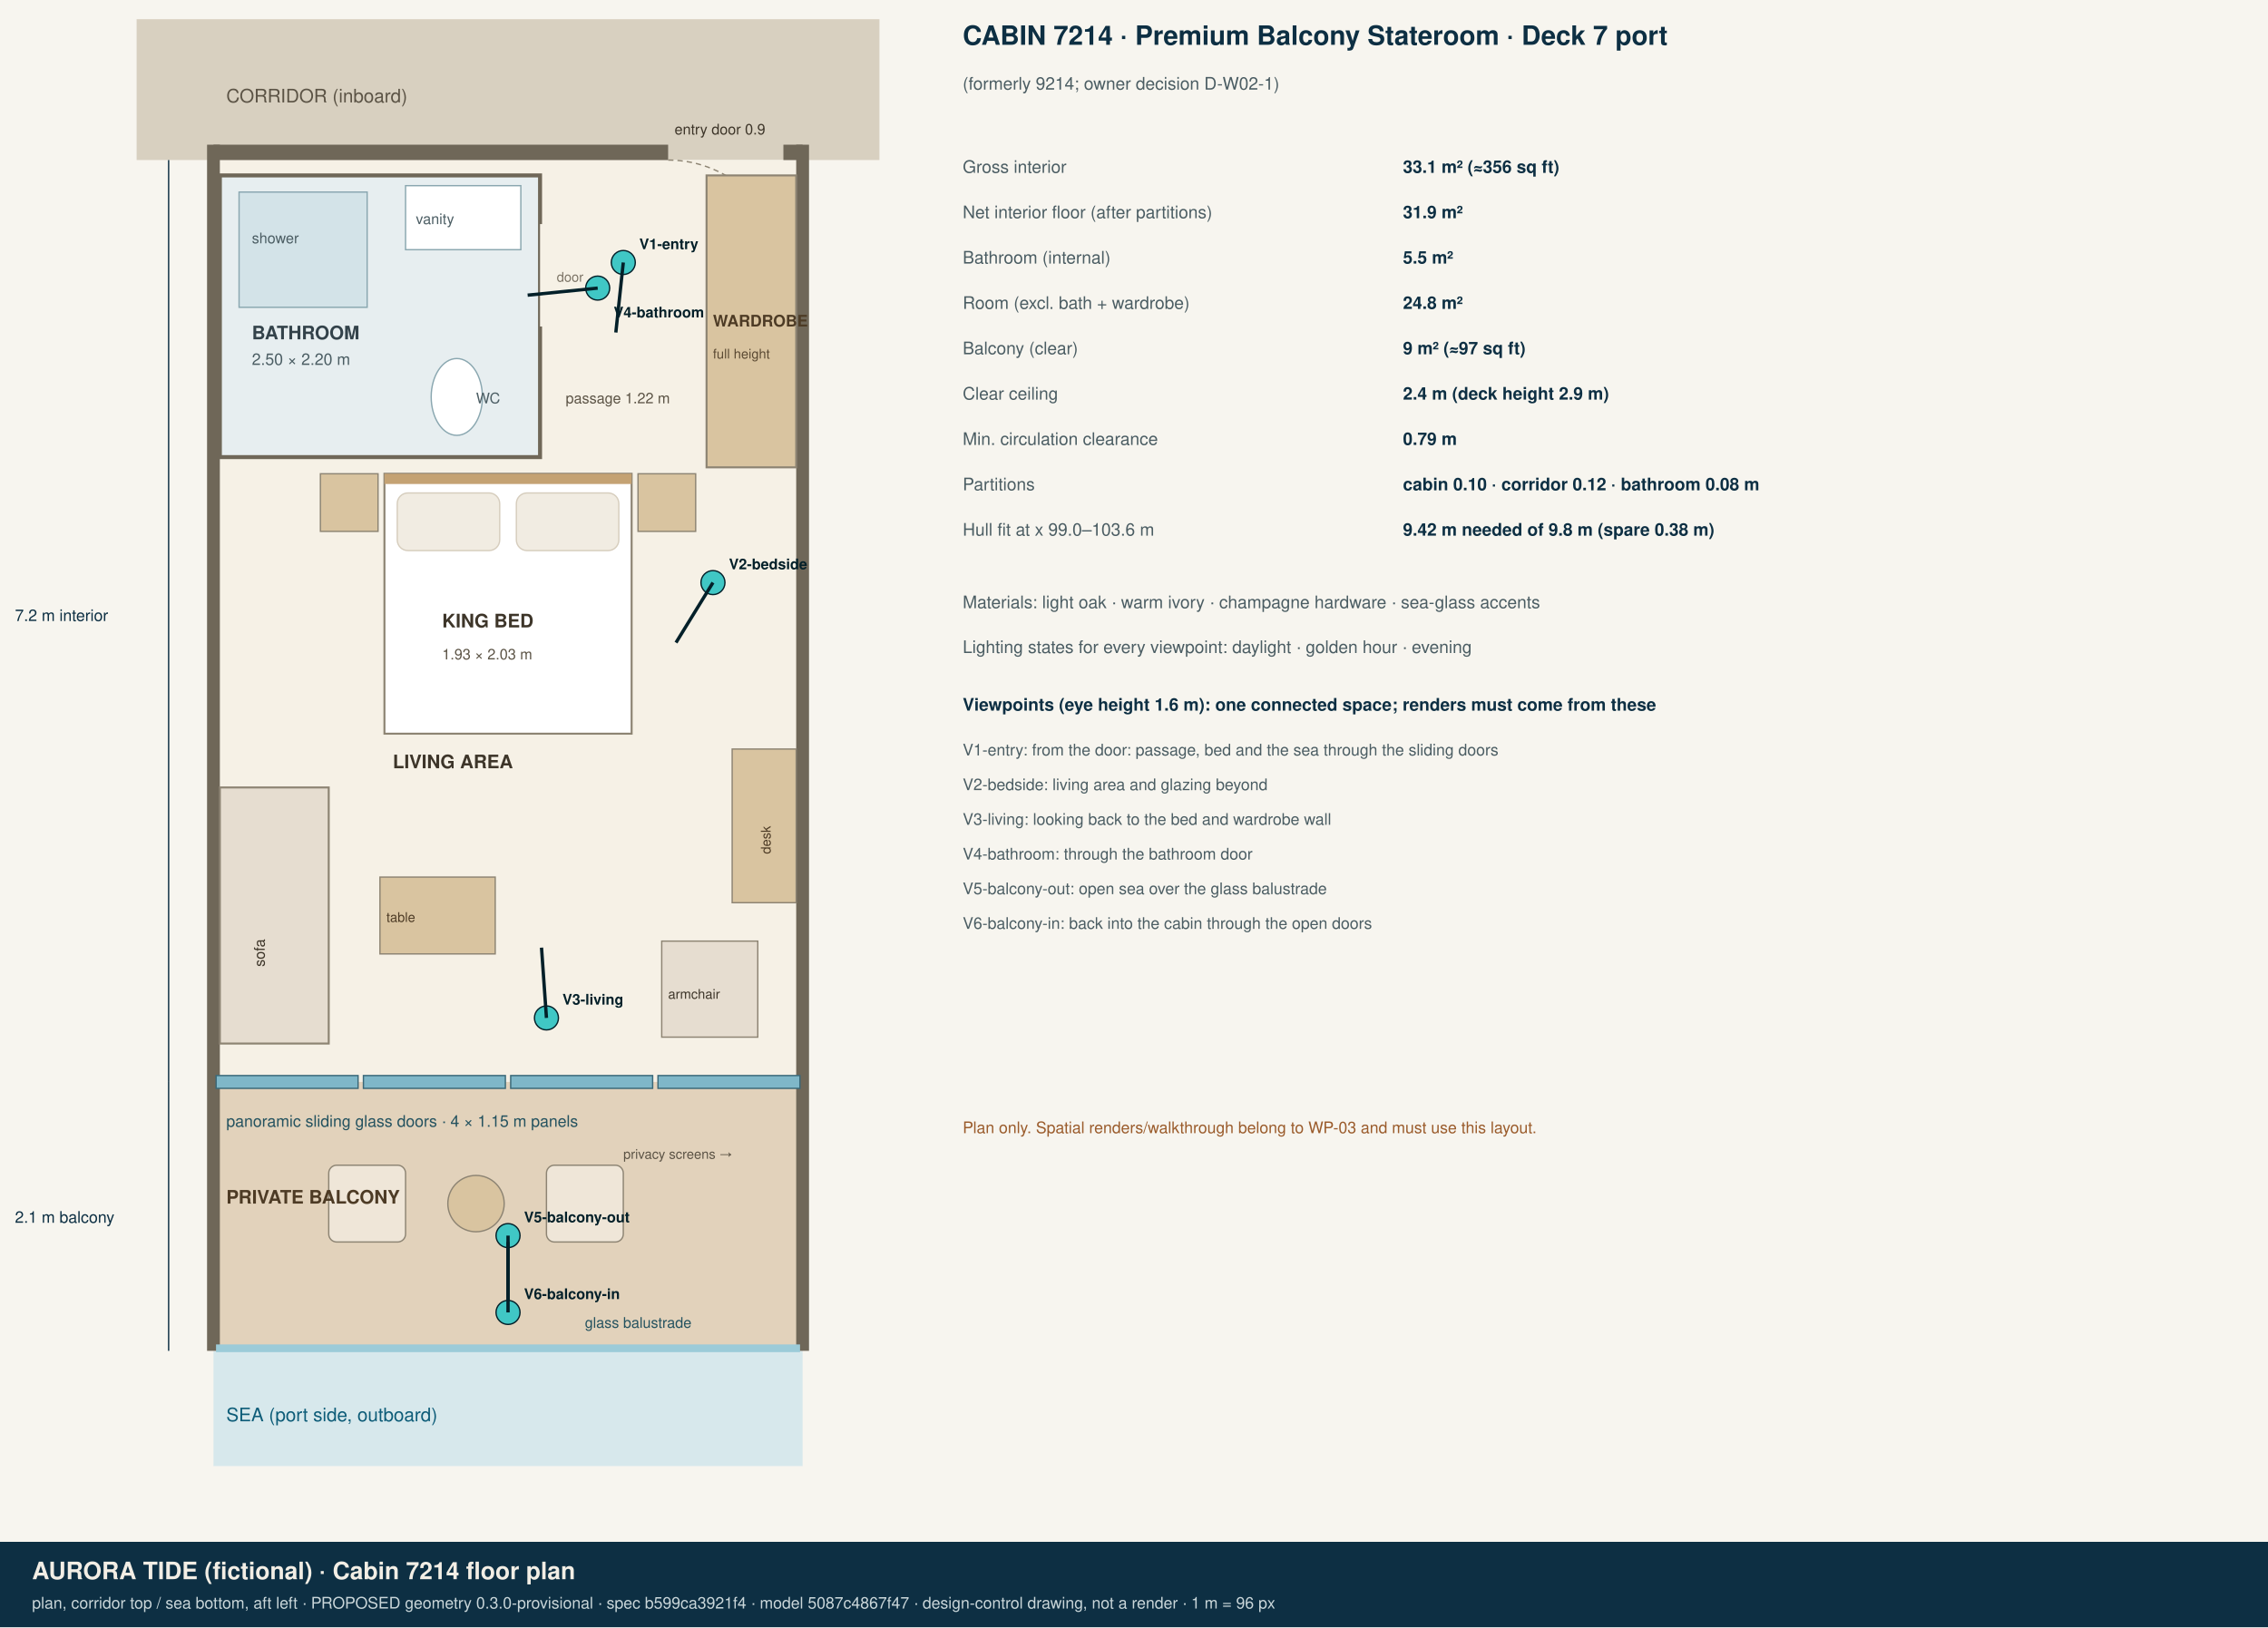
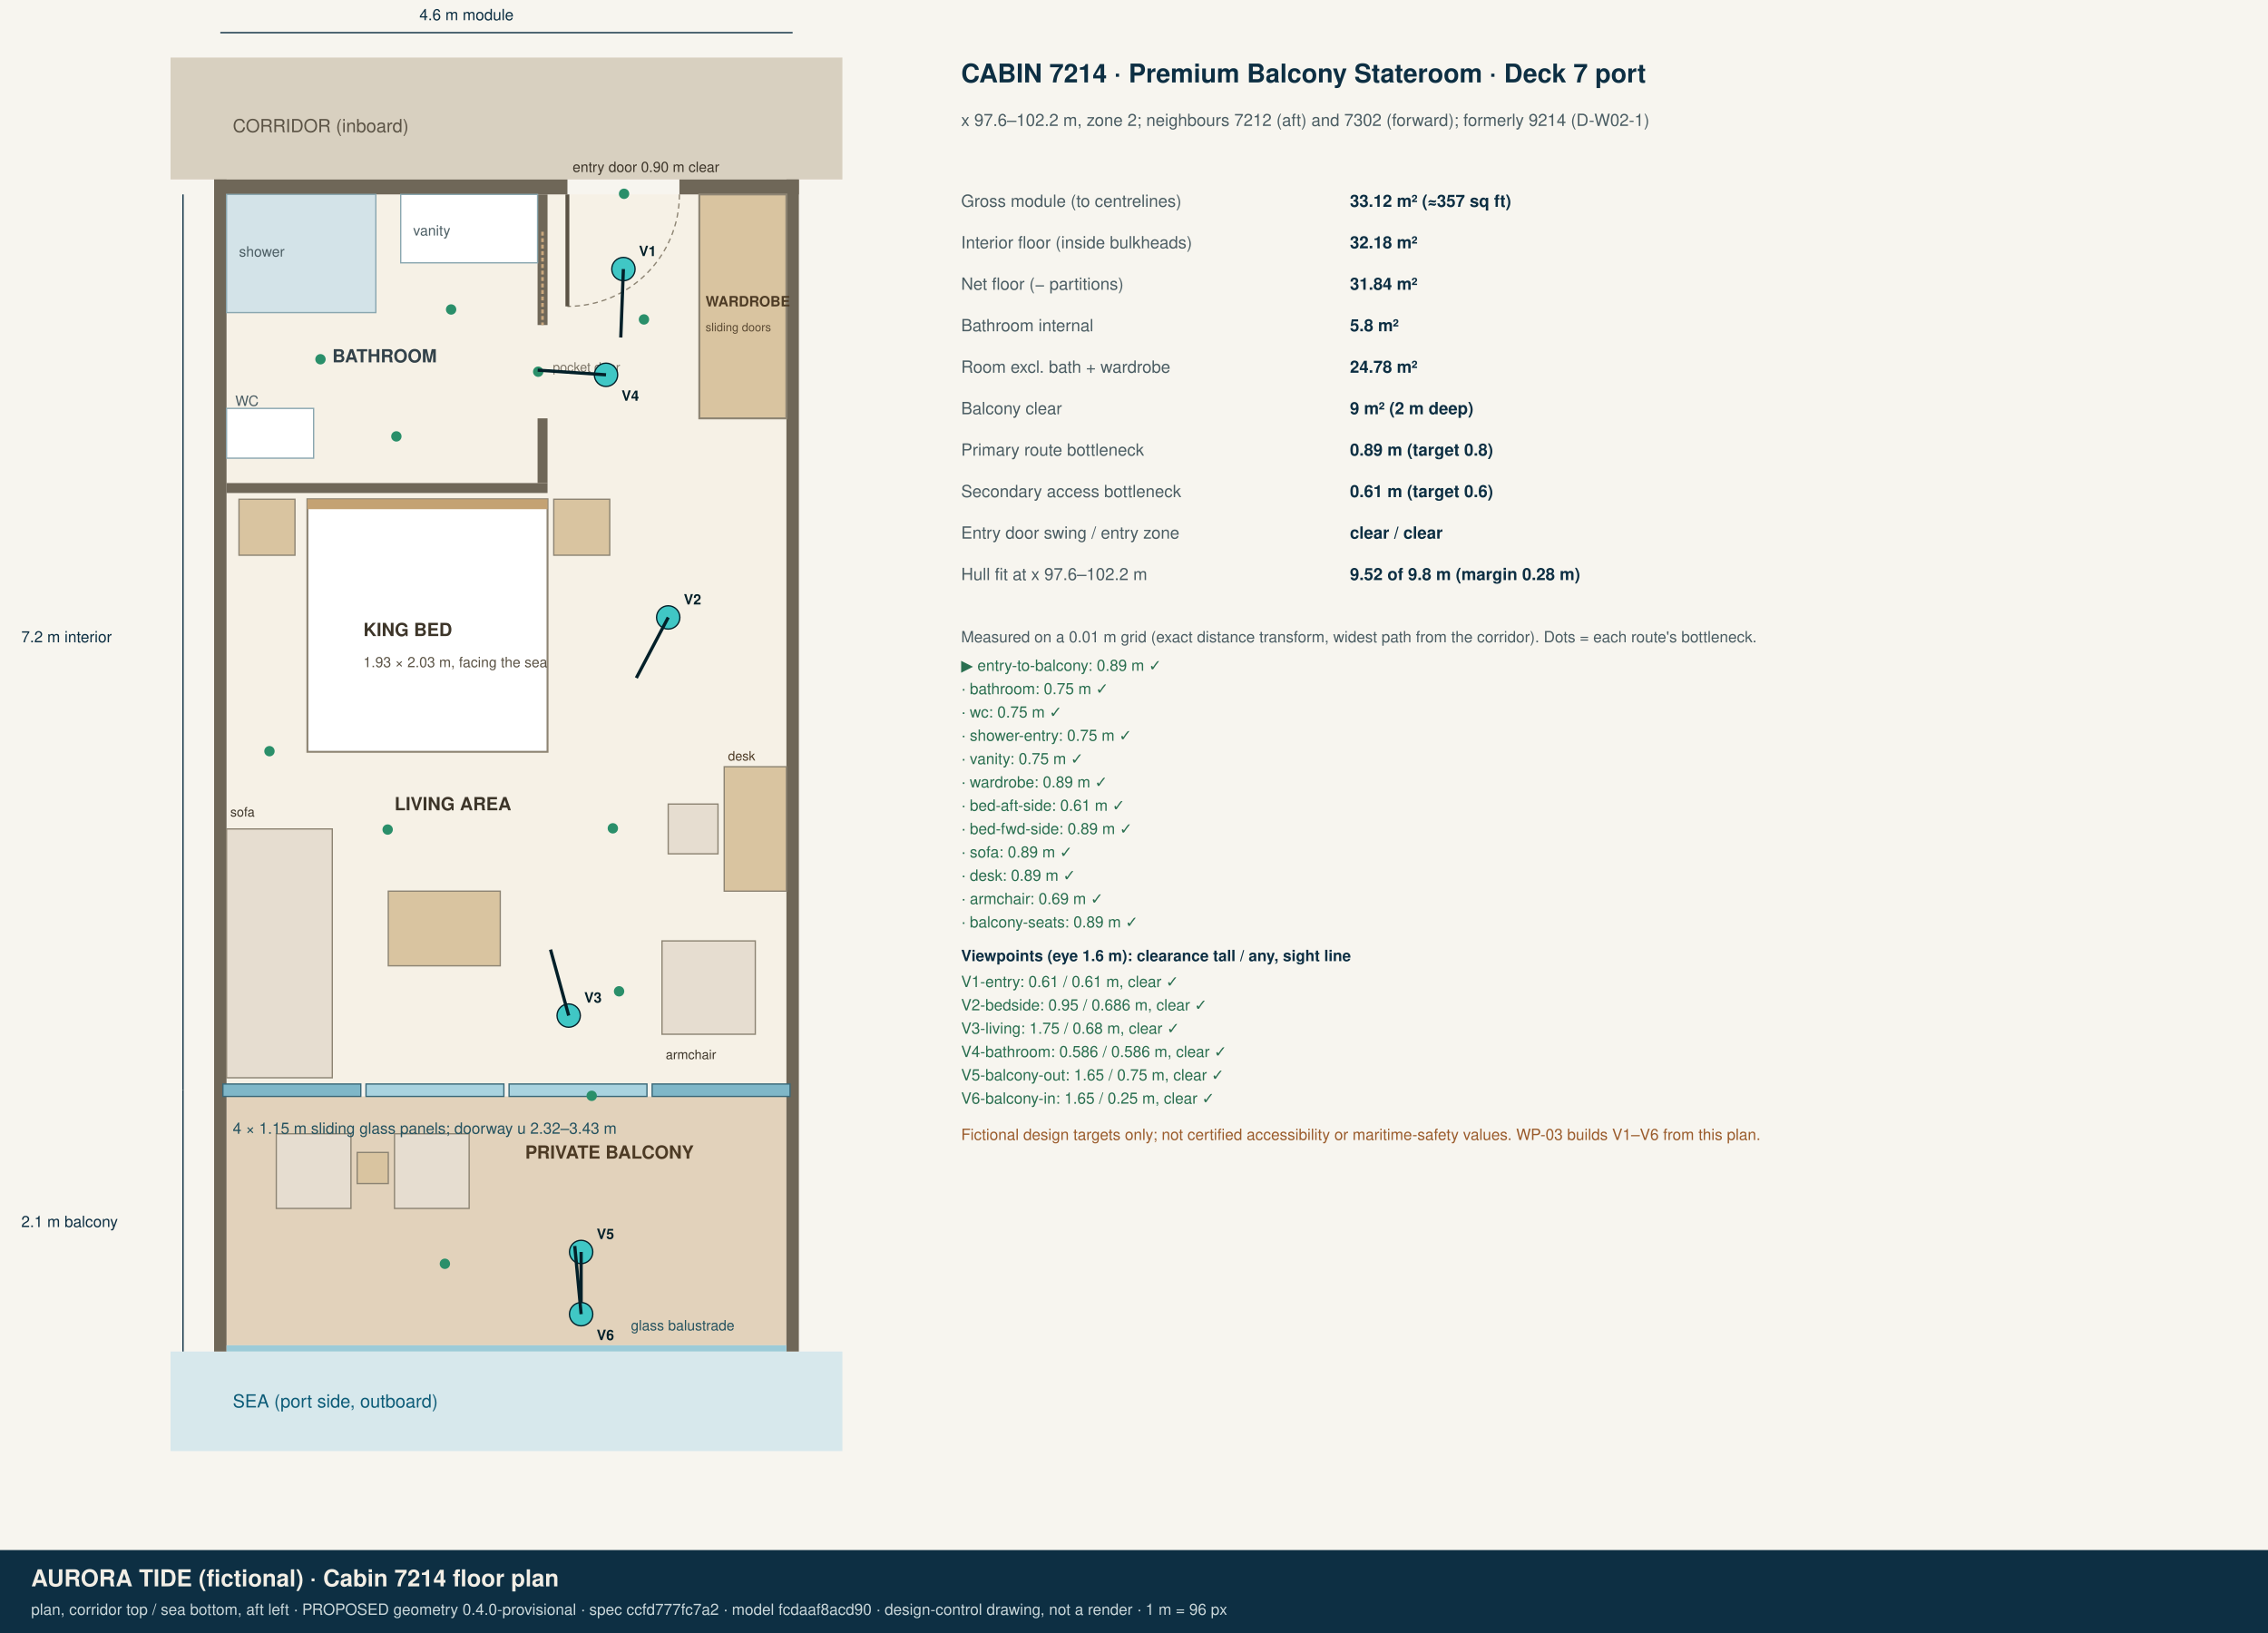
- <svg xmlns="http://www.w3.org/2000/svg" viewBox="0 0 1700 1220" width="1700" height="1220" font-family="Helvetica, Arial, sans-serif">
-   <rect width="1700" height="1220" fill="#f7f5ef" />
+ <svg xmlns="http://www.w3.org/2000/svg" viewBox="0 0 1750 1260" width="1750" height="1260" font-family="Helvetica, Arial, sans-serif">
+   <rect width="1750" height="1260" fill="#f7f5ef" />
  <g>
-     <rect x="102.4" y="14.4" width="556.8" height="105.6" fill="#d8d0c0" />
-     <text x="169.6" y="76.8" font-size="14" fill="#5b5345">CORRIDOR (inboard)</text>
-     <rect x="160" y="120" width="441.6" height="691.2" fill="#f6f1e6" />
-     <rect x="160" y="811.2" width="441.6" height="201.6" fill="#c9a77d" fill-opacity="0.45" />
-     <rect x="160" y="1012.8" width="441.6" height="86.4" fill="#d7e8ec" />
-     <text x="169.6" y="1065.6" font-size="14" fill="#0d5c78">SEA (port side, outboard)</text>
-     <rect x="155.2" y="108.48" width="9.6" height="904.32" fill="#6f6758" />
-     <rect x="596.8" y="108.48" width="9.6" height="904.32" fill="#6f6758" />
-     <rect x="160" y="108.48" width="340.8" height="11.52" fill="#6f6758" />
-     <rect x="587.2" y="108.48" width="14.4" height="11.52" fill="#6f6758" />
-     <path d="M 500.8 120 A 86.4 86.4 0 0 1 587.2 206.4" fill="none" stroke="#8d8473" stroke-dasharray="4 3" />
-     <text x="505.6" y="100.8" font-size="11" fill="#3d3529">entry door 0.9</text>
-     <rect x="164.8" y="131.52" width="240" height="211.2" fill="#e7eef0" stroke="#6f6758" stroke-width="3" />
-     <text x="188.8" y="254.4" font-size="14" fill="#33424a" font-weight="700">BATHROOM</text>
-     <text x="188.8" y="273.6" font-size="12" fill="#4b5d63">2.50 × 2.20 m</text>
-     <rect x="179.2" y="144" width="96" height="86.4" fill="#d3e3e8" stroke="#8aa7b0" />
-     <text x="188.8" y="182.4" font-size="11" fill="#4b5d63">shower</text>
-     <rect x="304" y="139.2" width="86.4" height="48" fill="#fff" stroke="#8aa7b0" />
-     <text x="311.7" y="168.0" font-size="11" fill="#4b5d63">vanity</text>
-     <ellipse cx="342.4" cy="297.6" rx="19.2" ry="28.8" fill="#fff" stroke="#8aa7b0" />
-     <text x="356.8" y="302.4" font-size="11" fill="#4b5d63">WC</text>
-     <rect x="404.8" y="168" width="7.68" height="76.8" fill="#f6f1e6" />
-     <text x="417.3" y="211.2" font-size="10" fill="#7c7466">door</text>
-     <rect x="529.6" y="131.52" width="67.2" height="218.88" fill="#d9c4a0" stroke="#8d8473" stroke-width="1.5" />
-     <text x="534.4" y="244.8" font-size="12" fill="#4d3b25" font-weight="700">WARDROBE</text>
-     <text x="534.4" y="268.8" font-size="10" fill="#5b4a33">full height</text>
-     <text x="424.0" y="302.4" font-size="11" fill="#5b5345">passage 1.22 m</text>
-     <rect x="288.16" y="355.2" width="185.28" height="194.88" fill="#ffffff" stroke="#8d8473" stroke-width="1.5" />
-     <rect x="288.16" y="355.2" width="185.28" height="7.68" fill="#c4a273" />
-     <rect x="297.76" y="369.6" width="76.8" height="43.2" rx="8" fill="#f1ece2" stroke="#d6cdbd" />
-     <rect x="387.04" y="369.6" width="76.8" height="43.2" rx="8" fill="#f1ece2" stroke="#d6cdbd" />
-     <text x="331.4" y="470.4" font-size="14" fill="#3d3529" font-weight="700">KING BED</text>
-     <text x="331.4" y="494.4" font-size="11" fill="#5b5345">1.93 × 2.03 m</text>
-     <rect x="240.16" y="355.2" width="43.2" height="43.2" fill="#d9c4a0" stroke="#8d8473" stroke-width="1" />
-     <rect x="478.24" y="355.2" width="43.2" height="43.2" fill="#d9c4a0" stroke="#8d8473" stroke-width="1" />
-     <rect x="164.8" y="590.4" width="81.6" height="192" fill="#e6ddd0" stroke="#8d8473" stroke-width="1.5" />
-     <text x="169.6" y="686.4" font-size="11" fill="#3d3529" transform="rotate(-90 203.2 691.2)">sofa</text>
-     <rect x="284.8" y="657.6" width="86.4" height="57.6" fill="#d9c4a0" stroke="#8d8473" stroke-width="1" />
-     <text x="289.6" y="691.2" font-size="10" fill="#4d3b25">table</text>
-     <rect x="496" y="705.6" width="72" height="72" fill="#e6ddd0" stroke="#8d8473" stroke-width="1" />
-     <text x="500.8" y="748.8" font-size="10" fill="#3d3529">armchair</text>
-     <rect x="548.8" y="561.6" width="48" height="115.2" fill="#d9c4a0" stroke="#8d8473" stroke-width="1" />
-     <text x="551.7" y="624.0" font-size="10" fill="#4d3b25" transform="rotate(-90 572.8 619.2)">desk</text>
-     <text x="294.4" y="576.0" font-size="14" fill="#3d3529" font-weight="700">LIVING AREA</text>
-     <rect x="162" y="806.4" width="106.4" height="9.6" fill="#7fb7c8" stroke="#3a6878" />
-     <rect x="272.4" y="806.4" width="106.4" height="9.6" fill="#7fb7c8" stroke="#3a6878" />
-     <rect x="382.8" y="806.4" width="106.4" height="9.6" fill="#7fb7c8" stroke="#3a6878" />
-     <rect x="493.2" y="806.4" width="106.4" height="9.6" fill="#7fb7c8" stroke="#3a6878" />
-     <text x="169.6" y="844.8" font-size="12" fill="#24525f">panoramic sliding glass doors · 4 × 1.15 m panels</text>
-     <rect x="161.92" y="1008" width="437.76" height="5.76" fill="#9ccbd8" />
-     <text x="438.4" y="995.5" font-size="11" fill="#24525f">glass balustrade</text>
-     <rect x="246.4" y="873.6" width="57.6" height="57.6" rx="6" fill="#efe6d8" stroke="#8d8473" />
-     <rect x="409.6" y="873.6" width="57.6" height="57.6" rx="6" fill="#efe6d8" stroke="#8d8473" />
-     <circle cx="356.8" cy="902.4" r="21.12" fill="#d9c4a0" stroke="#8d8473" />
-     <text x="169.6" y="902.4" font-size="14" fill="#4d3b25" font-weight="700">PRIVATE BALCONY</text>
-     <text x="467.2" y="868.8" font-size="10" fill="#5b5345">privacy screens →</text>
-     <circle cx="467.2" cy="196.8" r="9" fill="#40c7c5" stroke="#032029" />
-     <line x1="467.2" y1="196.8" x2="461.6" y2="249.3" stroke="#032029" stroke-width="2.5" />
-     <text x="479.2" y="186.8" font-size="11" fill="#032029" font-weight="700">V1-entry</text>
-     <circle cx="534.4" cy="436.8" r="9" fill="#40c7c5" stroke="#032029" />
-     <line x1="534.4" y1="436.8" x2="506.7" y2="481.8" stroke="#032029" stroke-width="2.5" />
-     <text x="546.4" y="426.8" font-size="11" fill="#032029" font-weight="700">V2-bedside</text>
-     <circle cx="409.6" cy="763.2" r="9" fill="#40c7c5" stroke="#032029" />
-     <line x1="409.6" y1="763.2" x2="405.9" y2="710.5" stroke="#032029" stroke-width="2.5" />
-     <text x="421.6" y="753.2" font-size="11" fill="#032029" font-weight="700">V3-living</text>
-     <circle cx="448" cy="216" r="9" fill="#40c7c5" stroke="#032029" />
-     <line x1="448.0" y1="216.0" x2="395.5" y2="221.3" stroke="#032029" stroke-width="2.5" />
-     <text x="460.0" y="238.0" font-size="11" fill="#032029" font-weight="700">V4-bathroom</text>
-     <circle cx="380.8" cy="926.4" r="9" fill="#40c7c5" stroke="#032029" />
-     <line x1="380.8" y1="926.4" x2="380.8" y2="979.2" stroke="#032029" stroke-width="2.5" />
-     <text x="392.8" y="916.4" font-size="11" fill="#032029" font-weight="700">V5-balcony-out</text>
-     <circle cx="380.8" cy="984" r="9" fill="#40c7c5" stroke="#032029" />
-     <line x1="380.8" y1="984.0" x2="380.8" y2="931.2" stroke="#032029" stroke-width="2.5" />
-     <text x="392.8" y="974.0" font-size="11" fill="#032029" font-weight="700">V6-balcony-in</text>
-     <line x1="160.0" y1="-9.6" x2="601.6" y2="-9.6" stroke="#0d2f43" stroke-width="1" />
-     <text x="323.2" y="-19.2" font-size="12" fill="#0d2f43">4.6 m module</text>
-     <line x1="126.4" y1="120.0" x2="126.4" y2="811.2" stroke="#0d2f43" stroke-width="1" />
-     <text x="11.2" y="465.6" font-size="12" fill="#0d2f43">7.2 m interior</text>
-     <line x1="126.4" y1="811.2" x2="126.4" y2="1012.8" stroke="#0d2f43" stroke-width="1" />
-     <text x="11.2" y="916.8" font-size="12" fill="#0d2f43">2.1 m balcony</text>
-     <text x="721.6" y="33.6" font-size="20" fill="#0d2f43" font-weight="700">CABIN 7214 · Premium Balcony Stateroom · Deck 7 port</text>
-     <text x="721.6" y="67.2" font-size="13" fill="#4b5d63">(formerly 9214; owner decision D-W02-1)</text>
-     <text x="721.6" y="129.6" font-size="13" fill="#4b5d63">Gross interior</text>
-     <text x="1051.6" y="129.6" font-size="13" fill="#0d2f43" font-weight="700">33.1 m² (≈356 sq ft)</text>
-     <text x="721.6" y="163.6" font-size="13" fill="#4b5d63">Net interior floor (after partitions)</text>
-     <text x="1051.6" y="163.6" font-size="13" fill="#0d2f43" font-weight="700">31.9 m²</text>
-     <text x="721.6" y="197.6" font-size="13" fill="#4b5d63">Bathroom (internal)</text>
-     <text x="1051.6" y="197.6" font-size="13" fill="#0d2f43" font-weight="700">5.5 m²</text>
-     <text x="721.6" y="231.6" font-size="13" fill="#4b5d63">Room (excl. bath + wardrobe)</text>
-     <text x="1051.6" y="231.6" font-size="13" fill="#0d2f43" font-weight="700">24.8 m²</text>
-     <text x="721.6" y="265.6" font-size="13" fill="#4b5d63">Balcony (clear)</text>
-     <text x="1051.6" y="265.6" font-size="13" fill="#0d2f43" font-weight="700">9 m² (≈97 sq ft)</text>
-     <text x="721.6" y="299.6" font-size="13" fill="#4b5d63">Clear ceiling</text>
-     <text x="1051.6" y="299.6" font-size="13" fill="#0d2f43" font-weight="700">2.4 m (deck height 2.9 m)</text>
-     <text x="721.6" y="333.6" font-size="13" fill="#4b5d63">Min. circulation clearance</text>
-     <text x="1051.6" y="333.6" font-size="13" fill="#0d2f43" font-weight="700">0.79 m</text>
-     <text x="721.6" y="367.6" font-size="13" fill="#4b5d63">Partitions</text>
-     <text x="1051.6" y="367.6" font-size="13" fill="#0d2f43" font-weight="700">cabin 0.10 · corridor 0.12 · bathroom 0.08 m</text>
-     <text x="721.6" y="401.6" font-size="13" fill="#4b5d63">Hull fit at x 99.0–103.6 m</text>
-     <text x="1051.6" y="401.6" font-size="13" fill="#0d2f43" font-weight="700">9.42 m needed of 9.8 m (spare 0.38 m)</text>
-     <text x="721.6" y="456.0" font-size="13" fill="#4b5d63">Materials: light oak · warm ivory · champagne hardware · sea-glass accents</text>
-     <text x="721.6" y="489.6" font-size="13" fill="#4b5d63">Lighting states for every viewpoint: daylight · golden hour · evening</text>
-     <text x="721.6" y="532.8" font-size="13" fill="#0d2f43" font-weight="700">Viewpoints (eye height 1.6 m): one connected space; renders must come from these</text>
-     <text x="721.6" y="566.4" font-size="12" fill="#4b5d63">V1-entry: from the door: passage, bed and the sea through the sliding doors</text>
-     <text x="721.6" y="592.4" font-size="12" fill="#4b5d63">V2-bedside: living area and glazing beyond</text>
-     <text x="721.6" y="618.4" font-size="12" fill="#4b5d63">V3-living: looking back to the bed and wardrobe wall</text>
-     <text x="721.6" y="644.4" font-size="12" fill="#4b5d63">V4-bathroom: through the bathroom door</text>
-     <text x="721.6" y="670.4" font-size="12" fill="#4b5d63">V5-balcony-out: open sea over the glass balustrade</text>
-     <text x="721.6" y="696.4" font-size="12" fill="#4b5d63">V6-balcony-in: back into the cabin through the open doors</text>
-     <text x="721.6" y="849.6" font-size="12" fill="#9a5b2b">Plan only. Spatial renders/walkthrough belong to WP-03 and must use this layout.</text>
+     <rect x="131.6" y="44.4" width="518.4" height="94.08" fill="#d8d0c0" />
+     <text x="179.6" y="102.0" font-size="14" fill="#5b5345">CORRIDOR (inboard)</text>
+     <rect x="174.8" y="150" width="432" height="686.4" fill="#f6f1e6" />
+     <rect x="174.8" y="846" width="432" height="192" fill="#c9a77d" fill-opacity="0.45" />
+     <rect x="131.6" y="1042.8" width="518.4" height="76.8" fill="#d7e8ec" />
+     <text x="179.6" y="1086.0" font-size="14" fill="#0d5c78">SEA (port side, outboard)</text>
+     <rect x="165.2" y="138.48" width="272.64" height="11.52" fill="#6f6758" stroke="none" stroke-width="1" />
+     <rect x="524.24" y="138.48" width="92.16" height="11.52" fill="#6f6758" stroke="none" stroke-width="1" />
+     <rect x="165.2" y="138.48" width="9.6" height="904.32" fill="#6f6758" stroke="none" stroke-width="1" />
+     <rect x="606.8" y="138.48" width="9.6" height="904.32" fill="#6f6758" stroke="none" stroke-width="1" />
+     <rect x="174.8" y="372.72" width="247.68" height="7.68" fill="#6f6758" stroke="none" stroke-width="1" />
+     <rect x="414.8" y="150" width="7.68" height="100.8" fill="#6f6758" stroke="none" stroke-width="1" />
+     <rect x="414.8" y="322.8" width="7.68" height="49.92" fill="#6f6758" stroke="none" stroke-width="1" />
+     <path d="M 524.24 150 A 86.4 86.4 0 0 1 437.84 236.4" fill="none" stroke="#8d8473" stroke-dasharray="4 3" />
+     <line x1="437.8" y1="150.0" x2="437.8" y2="236.4" stroke="#5b5345" stroke-width="3" />
+     <text x="441.8" y="132.7" font-size="11" fill="#3d3529">entry door 0.90 m clear</text>
+     <line x1="418.6" y1="178.8" x2="418.6" y2="250.8" stroke="#c9a77d" stroke-width="2" stroke-dasharray="3 2" />
+     <text x="426.5" y="286.8" font-size="10" fill="#7c7466">pocket door</text>
+     <rect x="174.8" y="150" width="115.2" height="91.2" fill="#d3e3e8" stroke="#8aa7b0" stroke-width="1" />
+     <text x="184.4" y="198.0" font-size="11" fill="#4b5d63">shower</text>
+     <rect x="309.2" y="150" width="105.6" height="52.8" fill="#ffffff" stroke="#8aa7b0" stroke-width="1" />
+     <text x="318.8" y="181.7" font-size="11" fill="#4b5d63">vanity</text>
+     <rect x="174.8" y="315.12" width="67.2" height="38.4" fill="#ffffff" stroke="#8aa7b0" stroke-width="1" />
+     <text x="181.5" y="313.2" font-size="11" fill="#4b5d63">WC</text>
+     <text x="256.4" y="279.6" font-size="14" fill="#33424a" font-weight="700">BATHROOM</text>
+     <rect x="539.6" y="150" width="67.2" height="172.8" fill="#d9c4a0" stroke="#8d8473" stroke-width="1.5" />
+     <text x="544.4" y="236.4" font-size="11" fill="#4d3b25" font-weight="700">WARDROBE</text>
+     <text x="544.4" y="255.6" font-size="9" fill="#5b4a33">sliding doors</text>
+     <rect x="237.2" y="385.2" width="185.28" height="194.88" fill="#ffffff" stroke="#8d8473" stroke-width="1.5" />
+     <rect x="237.2" y="385.2" width="185.28" height="7.68" fill="#c4a273" stroke="none" stroke-width="1" />
+     <text x="280.4" y="490.8" font-size="14" fill="#3d3529" font-weight="700">KING BED</text>
+     <text x="280.4" y="514.8" font-size="11" fill="#5b5345">1.93 × 2.03 m, facing the sea</text>
+     <rect x="184.4" y="385.2" width="43.2" height="43.2" fill="#d9c4a0" stroke="#8d8473" stroke-width="1" />
+     <rect x="427.28" y="385.2" width="43.2" height="43.2" fill="#d9c4a0" stroke="#8d8473" stroke-width="1" />
+     <rect x="299.6" y="687.6" width="86.4" height="57.6" fill="#d9c4a0" stroke="#8d8473" stroke-width="1" />
+     <rect x="558.8" y="591.6" width="48" height="96" fill="#d9c4a0" stroke="#8d8473" stroke-width="1" />
+     <rect x="275.6" y="889.2" width="24" height="24" fill="#d9c4a0" stroke="#8d8473" stroke-width="1" />
+     <rect x="174.8" y="639.6" width="81.6" height="192" fill="#e6ddd0" stroke="#8d8473" stroke-width="1" />
+     <rect x="510.8" y="726" width="72" height="72" fill="#e6ddd0" stroke="#8d8473" stroke-width="1" />
+     <rect x="515.6" y="620.4" width="38.4" height="38.4" fill="#e6ddd0" stroke="#8d8473" stroke-width="1" />
+     <rect x="213.2" y="874.8" width="57.6" height="57.6" fill="#e6ddd0" stroke="#8d8473" stroke-width="1" />
+     <rect x="304.4" y="874.8" width="57.6" height="57.6" fill="#e6ddd0" stroke="#8d8473" stroke-width="1" />
+     <text x="304.4" y="625.2" font-size="14" fill="#3d3529" font-weight="700">LIVING AREA</text>
+     <text x="177.7" y="630.0" font-size="10" fill="#3d3529">sofa</text>
+     <text x="513.7" y="817.2" font-size="10" fill="#3d3529">armchair</text>
+     <text x="561.7" y="586.8" font-size="10" fill="#4d3b25">desk</text>
+     <rect x="172" y="836.4" width="106.4" height="9.6" fill="#7fb7c8" stroke="#3a6878" />
+     <rect x="282.4" y="836.4" width="106.4" height="9.6" fill="#a9d3df" stroke="#3a6878" />
+     <rect x="392.8" y="836.4" width="106.4" height="9.6" fill="#a9d3df" stroke="#3a6878" />
+     <rect x="503.2" y="836.4" width="106.4" height="9.6" fill="#7fb7c8" stroke="#3a6878" />
+     <text x="179.6" y="874.8" font-size="12" fill="#24525f">4 × 1.15 m sliding glass panels; doorway u 2.32–3.43 m</text>
+     <rect x="174.8" y="1038" width="432" height="4.8" fill="#9ccbd8" />
+     <text x="486.8" y="1026.5" font-size="11" fill="#24525f">glass balustrade</text>
+     <text x="405.2" y="894.0" font-size="14" fill="#4d3b25" font-weight="700">PRIVATE BALCONY</text>
+     <circle cx="456.56" cy="845.52" r="4" fill="#2a8f6a" />
+     <circle cx="348.08" cy="238.8" r="4" fill="#2a8f6a" />
+     <circle cx="305.84" cy="336.72" r="4" fill="#2a8f6a" />
+     <circle cx="247.28" cy="277.2" r="4" fill="#2a8f6a" />
+     <circle cx="415.28" cy="286.8" r="4" fill="#2a8f6a" />
+     <circle cx="496.88" cy="246.48" r="4" fill="#2a8f6a" />
+     <circle cx="207.92" cy="579.6" r="4" fill="#2a8f6a" />
+     <circle cx="481.52" cy="149.52" r="4" fill="#2a8f6a" />
+     <circle cx="299.12" cy="640.08" r="4" fill="#2a8f6a" />
+     <circle cx="472.88" cy="639.12" r="4" fill="#2a8f6a" />
+     <circle cx="477.68" cy="764.88" r="4" fill="#2a8f6a" />
+     <circle cx="343.28" cy="975.12" r="4" fill="#2a8f6a" />
+     <circle cx="481.04" cy="207.6" r="9" fill="#40c7c5" stroke="#032029" />
+     <line x1="481.0" y1="207.6" x2="479.0" y2="260.4" stroke="#032029" stroke-width="2.5" />
+     <text x="493.0" y="197.6" font-size="11" fill="#032029" font-weight="700">V1</text>
+     <circle cx="515.6" cy="476.4" r="9" fill="#40c7c5" stroke="#032029" />
+     <line x1="515.6" y1="476.4" x2="491.0" y2="523.1" stroke="#032029" stroke-width="2.5" />
+     <text x="527.6" y="466.4" font-size="11" fill="#032029" font-weight="700">V2</text>
+     <circle cx="438.8" cy="783.6" r="9" fill="#40c7c5" stroke="#032029" />
+     <line x1="438.8" y1="783.6" x2="424.8" y2="732.7" stroke="#032029" stroke-width="2.5" />
+     <text x="450.8" y="773.6" font-size="11" fill="#032029" font-weight="700">V3</text>
+     <circle cx="467.6" cy="289.2" r="9" fill="#40c7c5" stroke="#032029" />
+     <line x1="467.6" y1="289.2" x2="414.9" y2="285.6" stroke="#032029" stroke-width="2.5" />
+     <text x="479.6" y="309.2" font-size="11" fill="#032029" font-weight="700">V4</text>
+     <circle cx="448.4" cy="966" r="9" fill="#40c7c5" stroke="#032029" />
+     <line x1="448.4" y1="966.0" x2="448.4" y2="1018.8" stroke="#032029" stroke-width="2.5" />
+     <text x="460.4" y="956.0" font-size="11" fill="#032029" font-weight="700">V5</text>
+     <circle cx="448.4" cy="1014" r="9" fill="#40c7c5" stroke="#032029" />
+     <line x1="448.4" y1="1014.0" x2="443.5" y2="961.4" stroke="#032029" stroke-width="2.5" />
+     <text x="460.4" y="1034.0" font-size="11" fill="#032029" font-weight="700">V6</text>
+     <line x1="170.0" y1="25.2" x2="611.6" y2="25.2" stroke="#0d2f43" stroke-width="1" />
+     <text x="323.6" y="15.6" font-size="12" fill="#0d2f43">4.6 m module</text>
+     <line x1="141.2" y1="150.0" x2="141.2" y2="841.2" stroke="#0d2f43" stroke-width="1" />
+     <text x="16.4" y="495.6" font-size="12" fill="#0d2f43">7.2 m interior</text>
+     <line x1="141.2" y1="841.2" x2="141.2" y2="1042.8" stroke="#0d2f43" stroke-width="1" />
+     <text x="16.4" y="946.8" font-size="12" fill="#0d2f43">2.1 m balcony</text>
+     <text x="741.6" y="63.6" font-size="20" fill="#0d2f43" font-weight="700">CABIN 7214 · Premium Balcony Stateroom · Deck 7 port</text>
+     <text x="741.6" y="97.2" font-size="13" fill="#4b5d63">x 97.6–102.2 m, zone 2; neighbours 7212 (aft) and 7302 (forward); formerly 9214 (D-W02-1)</text>
+     <text x="741.6" y="159.6" font-size="13" fill="#4b5d63">Gross module (to centrelines)</text>
+     <text x="1041.6" y="159.6" font-size="13" fill="#0d2f43" font-weight="700">33.12 m² (≈357 sq ft)</text>
+     <text x="741.6" y="191.6" font-size="13" fill="#4b5d63">Interior floor (inside bulkheads)</text>
+     <text x="1041.6" y="191.6" font-size="13" fill="#0d2f43" font-weight="700">32.18 m²</text>
+     <text x="741.6" y="223.6" font-size="13" fill="#4b5d63">Net floor (− partitions)</text>
+     <text x="1041.6" y="223.6" font-size="13" fill="#0d2f43" font-weight="700">31.84 m²</text>
+     <text x="741.6" y="255.6" font-size="13" fill="#4b5d63">Bathroom internal</text>
+     <text x="1041.6" y="255.6" font-size="13" fill="#0d2f43" font-weight="700">5.8 m²</text>
+     <text x="741.6" y="287.6" font-size="13" fill="#4b5d63">Room excl. bath + wardrobe</text>
+     <text x="1041.6" y="287.6" font-size="13" fill="#0d2f43" font-weight="700">24.78 m²</text>
+     <text x="741.6" y="319.6" font-size="13" fill="#4b5d63">Balcony clear</text>
+     <text x="1041.6" y="319.6" font-size="13" fill="#0d2f43" font-weight="700">9 m² (2 m deep)</text>
+     <text x="741.6" y="351.6" font-size="13" fill="#4b5d63">Primary route bottleneck</text>
+     <text x="1041.6" y="351.6" font-size="13" fill="#0d2f43" font-weight="700">0.89 m (target 0.8)</text>
+     <text x="741.6" y="383.6" font-size="13" fill="#4b5d63">Secondary access bottleneck</text>
+     <text x="1041.6" y="383.6" font-size="13" fill="#0d2f43" font-weight="700">0.61 m (target 0.6)</text>
+     <text x="741.6" y="415.6" font-size="13" fill="#4b5d63">Entry door swing / entry zone</text>
+     <text x="1041.6" y="415.6" font-size="13" fill="#0d2f43" font-weight="700">clear / clear</text>
+     <text x="741.6" y="447.6" font-size="13" fill="#4b5d63">Hull fit at x 97.6–102.2 m</text>
+     <text x="1041.6" y="447.6" font-size="13" fill="#0d2f43" font-weight="700">9.52 of 9.8 m (margin 0.28 m)</text>
+     <text x="741.6" y="495.6" font-size="12" fill="#4b5d63">Measured on a 0.01 m grid (exact distance transform, widest path from the corridor). Dots = each route's bottleneck.</text>
+     <text x="741.6" y="517.6" font-size="12" fill="#2a6f50">▶ entry-to-balcony: 0.89 m ✓</text>
+     <text x="741.6" y="535.6" font-size="12" fill="#2a6f50">· bathroom: 0.75 m ✓</text>
+     <text x="741.6" y="553.6" font-size="12" fill="#2a6f50">· wc: 0.75 m ✓</text>
+     <text x="741.6" y="571.6" font-size="12" fill="#2a6f50">· shower-entry: 0.75 m ✓</text>
+     <text x="741.6" y="589.6" font-size="12" fill="#2a6f50">· vanity: 0.75 m ✓</text>
+     <text x="741.6" y="607.6" font-size="12" fill="#2a6f50">· wardrobe: 0.89 m ✓</text>
+     <text x="741.6" y="625.6" font-size="12" fill="#2a6f50">· bed-aft-side: 0.61 m ✓</text>
+     <text x="741.6" y="643.6" font-size="12" fill="#2a6f50">· bed-fwd-side: 0.89 m ✓</text>
+     <text x="741.6" y="661.6" font-size="12" fill="#2a6f50">· sofa: 0.89 m ✓</text>
+     <text x="741.6" y="679.6" font-size="12" fill="#2a6f50">· desk: 0.89 m ✓</text>
+     <text x="741.6" y="697.6" font-size="12" fill="#2a6f50">· armchair: 0.69 m ✓</text>
+     <text x="741.6" y="715.6" font-size="12" fill="#2a6f50">· balcony-seats: 0.89 m ✓</text>
+     <text x="741.6" y="741.6" font-size="12" fill="#0d2f43" font-weight="700">Viewpoints (eye 1.6 m): clearance tall / any, sight line</text>
+     <text x="741.6" y="761.6" font-size="12" fill="#2a6f50">V1-entry: 0.61 / 0.61 m, clear ✓</text>
+     <text x="741.6" y="779.6" font-size="12" fill="#2a6f50">V2-bedside: 0.95 / 0.686 m, clear ✓</text>
+     <text x="741.6" y="797.6" font-size="12" fill="#2a6f50">V3-living: 1.75 / 0.68 m, clear ✓</text>
+     <text x="741.6" y="815.6" font-size="12" fill="#2a6f50">V4-bathroom: 0.586 / 0.586 m, clear ✓</text>
+     <text x="741.6" y="833.6" font-size="12" fill="#2a6f50">V5-balcony-out: 1.65 / 0.75 m, clear ✓</text>
+     <text x="741.6" y="851.6" font-size="12" fill="#2a6f50">V6-balcony-in: 1.65 / 0.25 m, clear ✓</text>
+     <text x="741.6" y="879.6" font-size="12" fill="#9a5b2b">Fictional design targets only; not certified accessibility or maritime-safety values. WP-03 builds V1–V6 from this plan.</text>
  </g>
  <g font-size="15" fill="#0d2f43">
-     <rect x="0" y="1156" width="1700" height="64" fill="#0d2f43" />
-     <text x="24" y="1184" fill="#f2eee5" font-size="18" font-weight="700">AURORA TIDE (fictional) · Cabin 7214 floor plan</text>
-     <text x="24" y="1206" fill="#c9d6d9" font-size="12">plan, corridor top / sea bottom, aft left · PROPOSED geometry 0.3.0-provisional · spec b599ca3921f4 · model 5087c4867f47 · design-control drawing, not a render · 1 m = 96 px</text>
+     <rect x="0" y="1196" width="1750" height="64" fill="#0d2f43" />
+     <text x="24" y="1224" fill="#f2eee5" font-size="18" font-weight="700">AURORA TIDE (fictional) · Cabin 7214 floor plan</text>
+     <text x="24" y="1246" fill="#c9d6d9" font-size="12">plan, corridor top / sea bottom, aft left · PROPOSED geometry 0.4.0-provisional · spec ccfd777fc7a2 · model fcdaaf8acd90 · design-control drawing, not a render · 1 m = 96 px</text>
  </g>
</svg>
